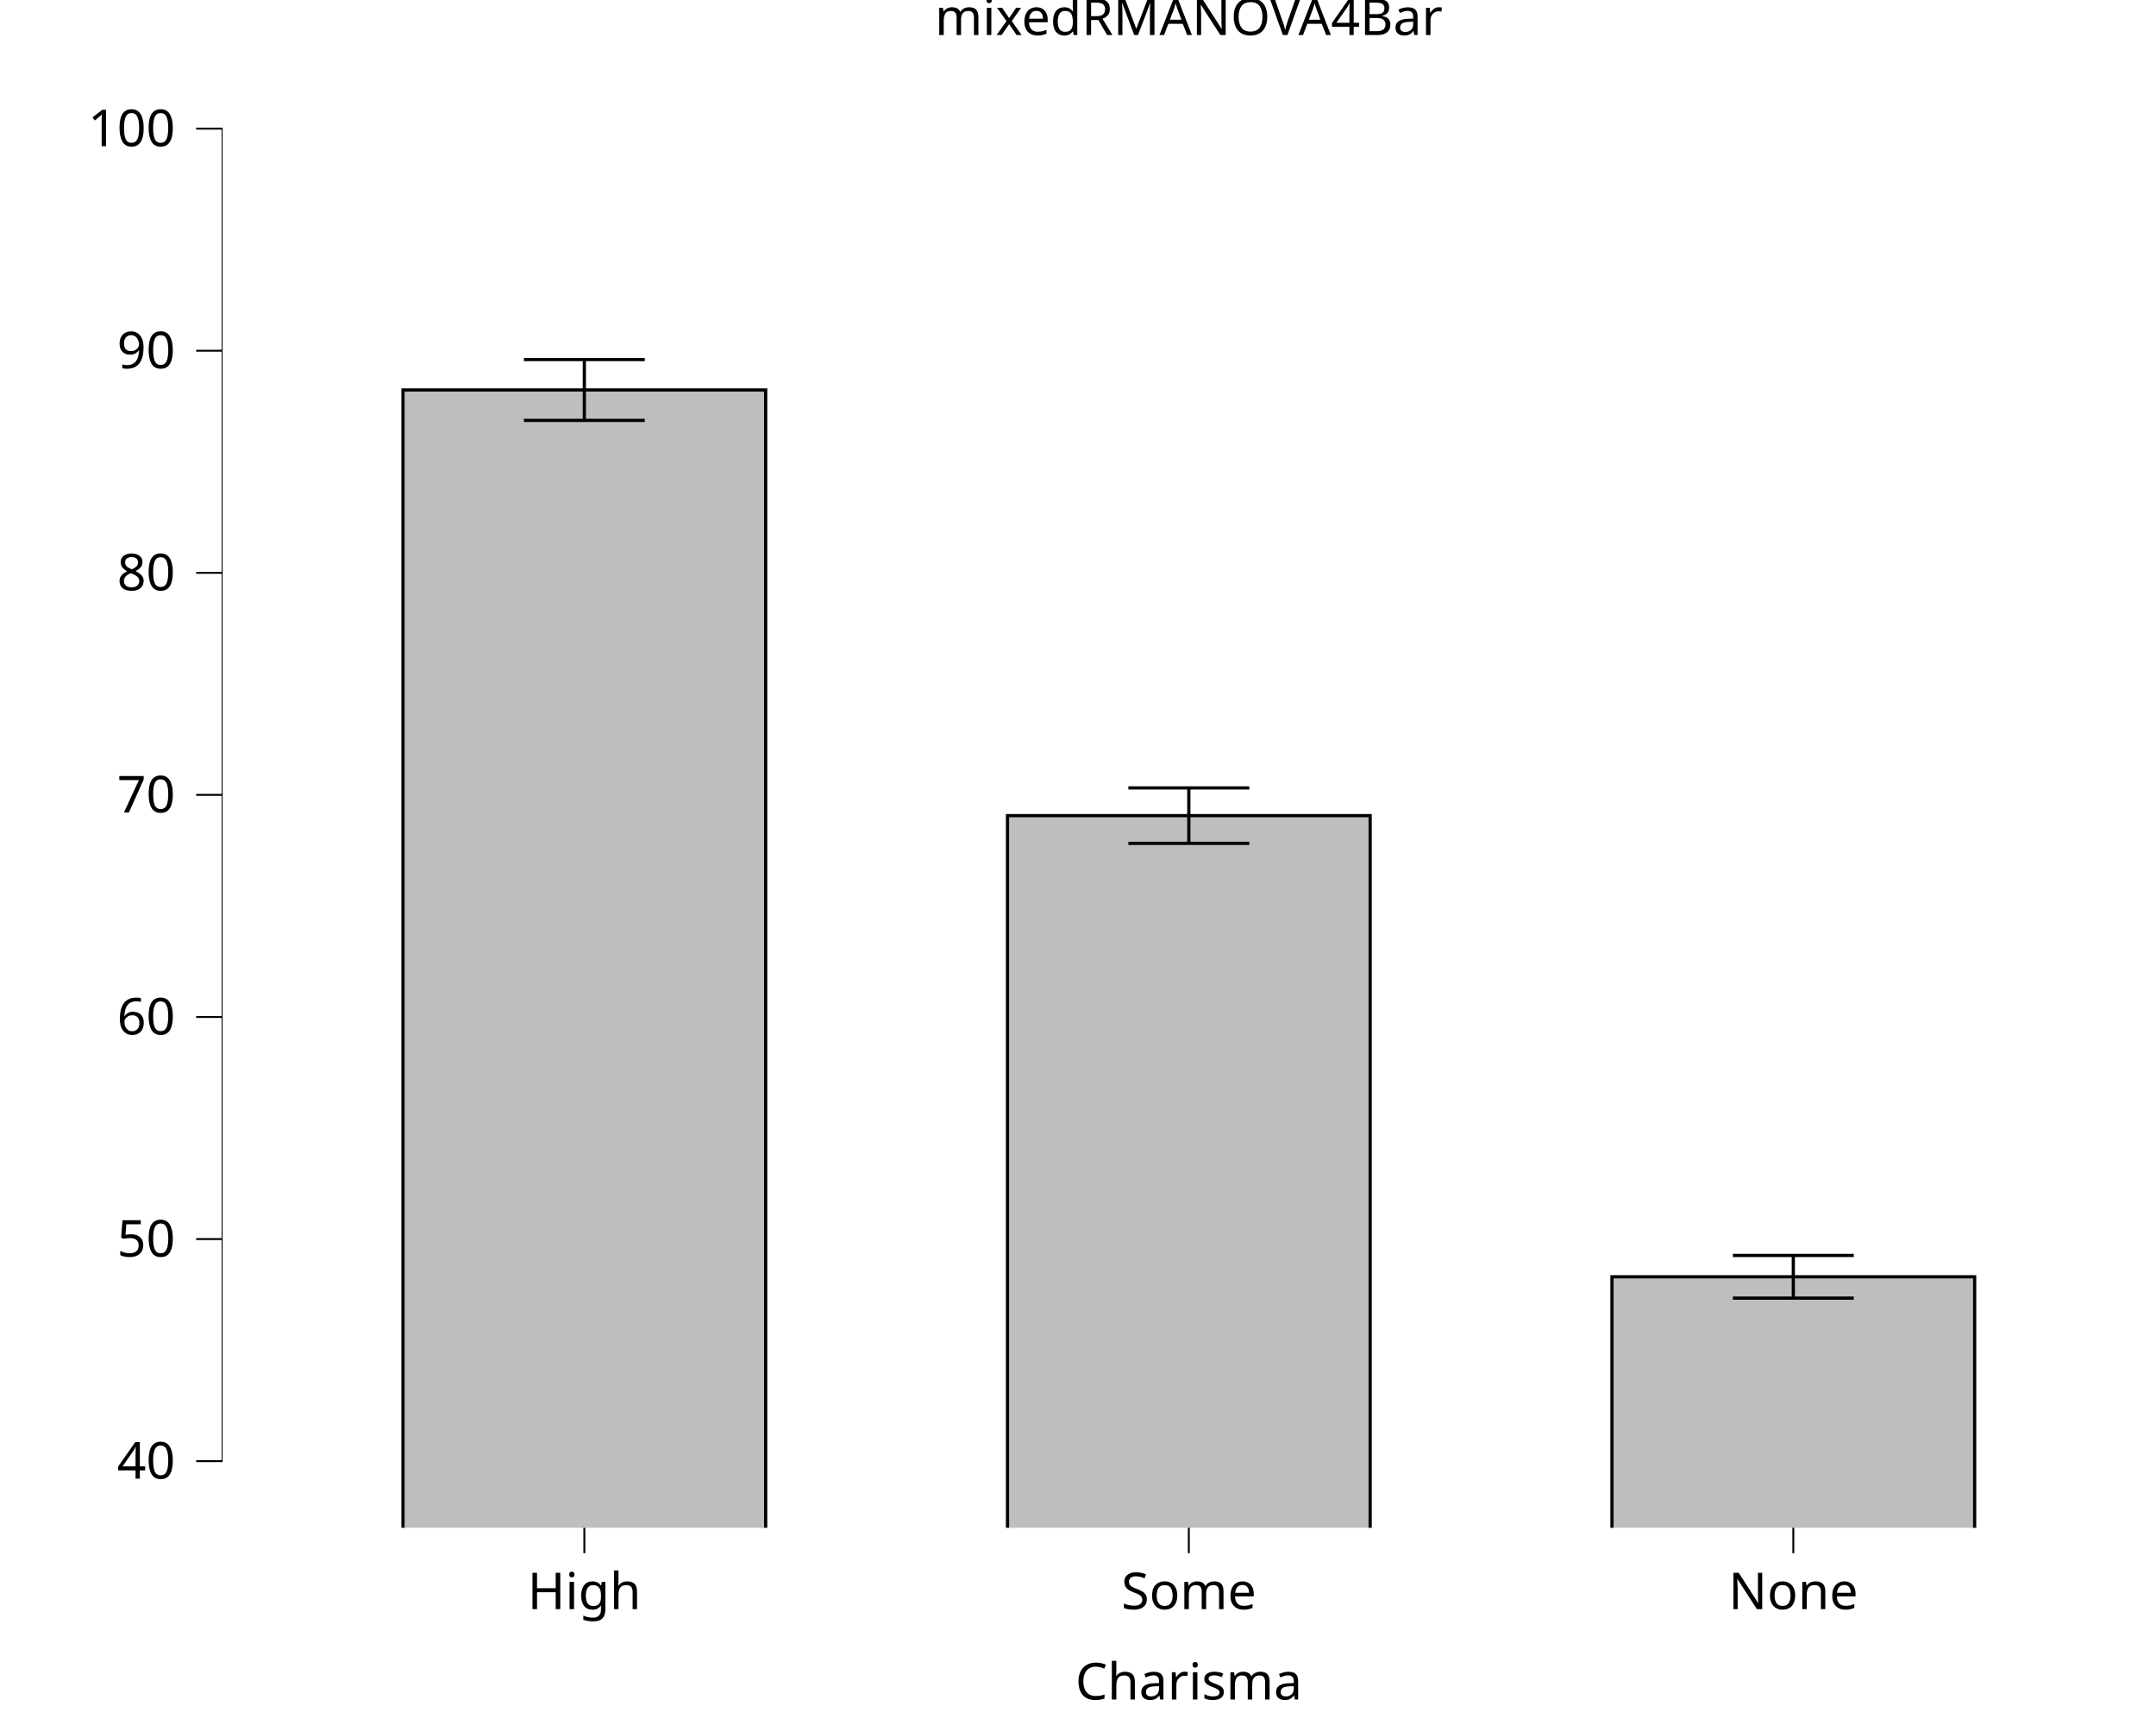
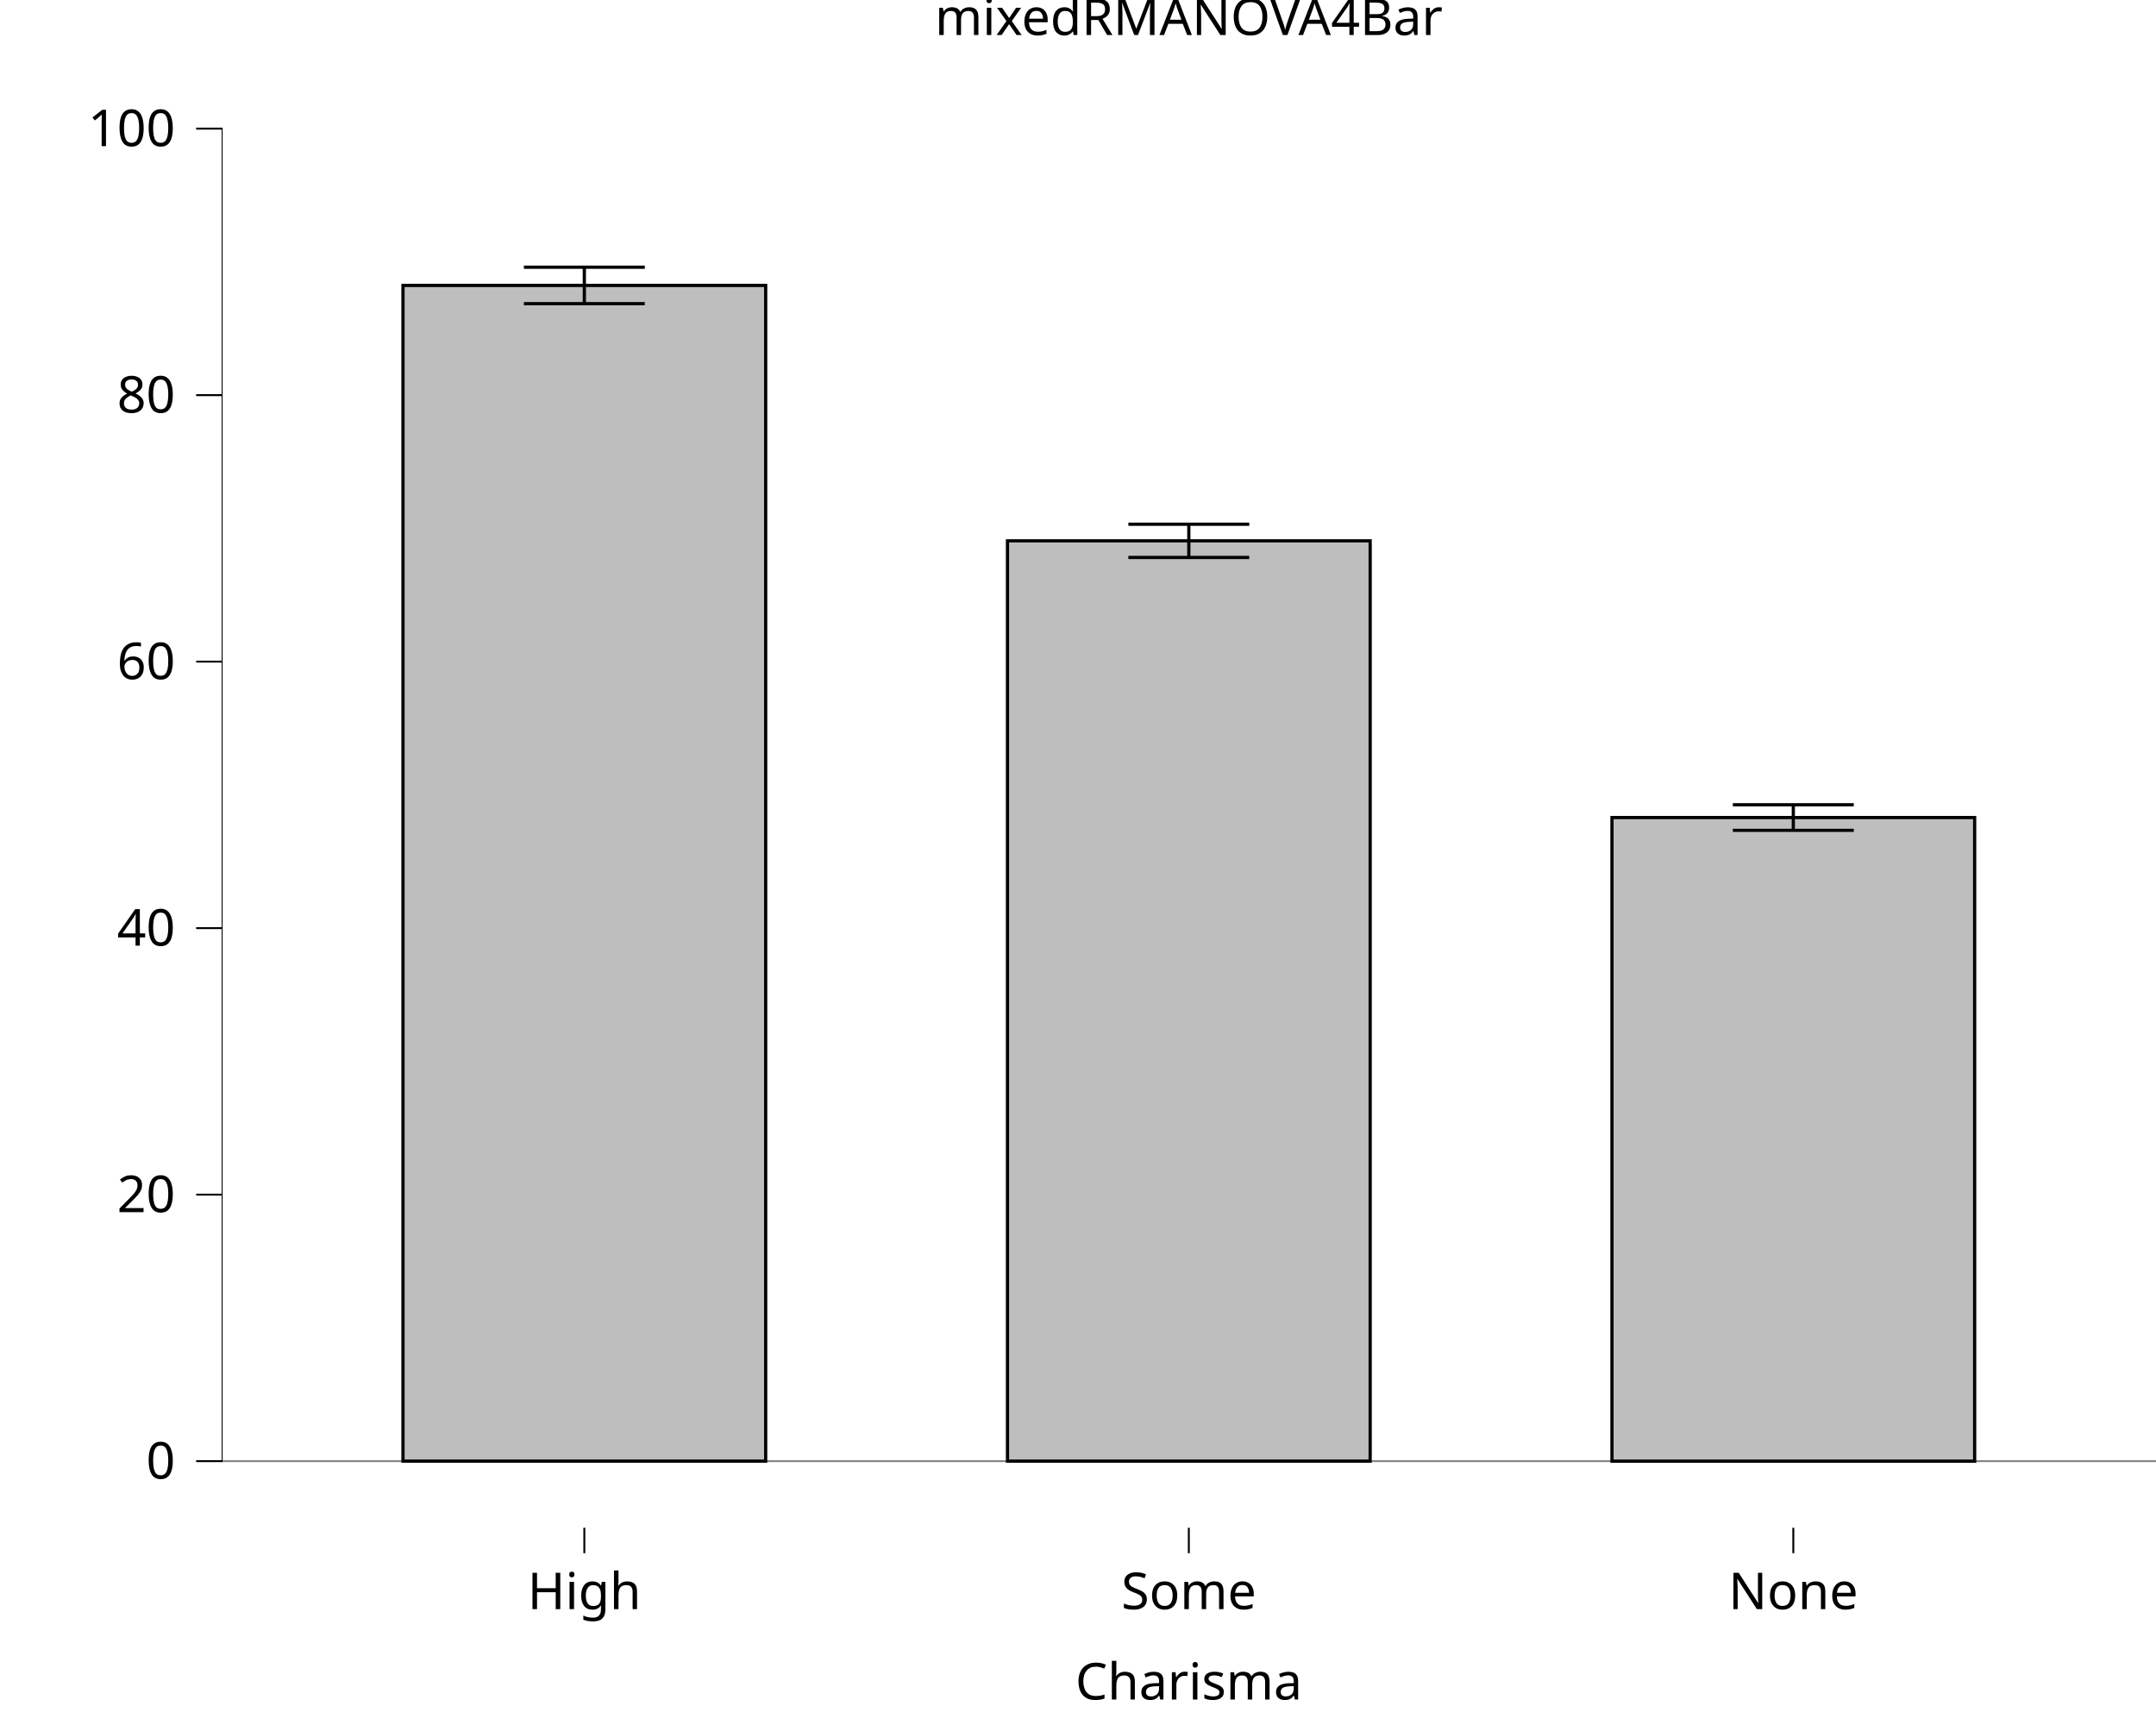
<svg xmlns="http://www.w3.org/2000/svg" class="svglite" data-engine-version="2.0" width="720.00pt" height="576.00pt" viewBox="0 0 720.00 576.00">
  <defs>
    <style type="text/css">
    .svglite line, .svglite polyline, .svglite polygon, .svglite path, .svglite rect, .svglite circle {
      fill: none;
      stroke: #000000;
      stroke-linecap: round;
      stroke-linejoin: round;
      stroke-miterlimit: 10.00;
    }
  </style>
  </defs>
  <rect width="100%" height="100%" style="stroke: none; fill: #FFFFFF;" />
  <defs>
    <clipPath id="cpMC4wMHw3MjAuMDB8MC4wMHw1NzYuMDA=">
      <rect x="0.00" y="0.00" width="720.00" height="576.00" />
    </clipPath>
  </defs>
  <g clip-path="url(#cpMC4wMHw3MjAuMDB8MC4wMHw1NzYuMDA=)">
    <rect x="0.00" y="0.00" width="720.00" height="576.00" style="stroke-width: 10.67; stroke: none;" />
  </g>
  <defs>
    <clipPath id="cpNzQuMDJ8NzIwLjAwfDIwLjcxfDUxMC4xNA==">
      <rect x="74.02" y="20.71" width="645.98" height="489.43" />
    </clipPath>
  </defs>
  <g clip-path="url(#cpNzQuMDJ8NzIwLjAwfDIwLjcxfDUxMC4xNA==)">
    <rect x="74.02" y="20.71" width="645.98" height="489.43" style="stroke-width: 10.67; stroke: none;" />
-     <line x1="74.02" y1="784.52" x2="720.00" y2="784.52" style="stroke-width: 1.07; stroke-linecap: butt;" />
-     <rect x="134.58" y="130.21" width="121.12" height="654.31" style="stroke-width: 1.07; stroke-linecap: square; stroke-linejoin: miter; fill: #BEBEBE;" />
-     <rect x="336.45" y="272.35" width="121.12" height="512.17" style="stroke-width: 1.07; stroke-linecap: square; stroke-linejoin: miter; fill: #BEBEBE;" />
-     <rect x="538.32" y="426.34" width="121.12" height="358.18" style="stroke-width: 1.07; stroke-linecap: square; stroke-linejoin: miter; fill: #BEBEBE;" />
-     <polyline points="174.95,120.06 215.33,120.06 " style="stroke-width: 1.07; stroke-linecap: butt;" />
-     <polyline points="195.14,120.06 195.14,140.37 " style="stroke-width: 1.07; stroke-linecap: butt;" />
-     <polyline points="174.95,140.37 215.33,140.37 " style="stroke-width: 1.07; stroke-linecap: butt;" />
-     <polyline points="578.69,419.22 619.07,419.22 " style="stroke-width: 1.07; stroke-linecap: butt;" />
-     <polyline points="598.88,419.22 598.88,433.46 " style="stroke-width: 1.07; stroke-linecap: butt;" />
-     <polyline points="578.69,433.46 619.07,433.46 " style="stroke-width: 1.07; stroke-linecap: butt;" />
-     <polyline points="376.82,263.09 417.20,263.09 " style="stroke-width: 1.07; stroke-linecap: butt;" />
-     <polyline points="397.01,263.09 397.01,281.60 " style="stroke-width: 1.07; stroke-linecap: butt;" />
-     <polyline points="376.82,281.60 417.20,281.60 " style="stroke-width: 1.07; stroke-linecap: butt;" />
+     <line x1="74.02" y1="487.89" x2="720.00" y2="487.89" style="stroke-width: 0.64; stroke: #858585; stroke-linecap: butt;" />
+     <rect x="134.58" y="95.31" width="121.12" height="392.58" style="stroke-width: 1.07; stroke-linecap: square; stroke-linejoin: miter; fill: #BEBEBE;" />
+     <rect x="336.45" y="180.59" width="121.12" height="307.30" style="stroke-width: 1.07; stroke-linecap: square; stroke-linejoin: miter; fill: #BEBEBE;" />
+     <rect x="538.32" y="272.99" width="121.12" height="214.91" style="stroke-width: 1.07; stroke-linecap: square; stroke-linejoin: miter; fill: #BEBEBE;" />
+     <polyline points="174.95,89.22 215.33,89.22 " style="stroke-width: 1.07; stroke-linecap: butt;" />
+     <polyline points="195.14,89.22 195.14,101.40 " style="stroke-width: 1.07; stroke-linecap: butt;" />
+     <polyline points="174.95,101.40 215.33,101.40 " style="stroke-width: 1.07; stroke-linecap: butt;" />
+     <polyline points="578.69,268.72 619.07,268.72 " style="stroke-width: 1.07; stroke-linecap: butt;" />
+     <polyline points="598.88,268.72 598.88,277.26 " style="stroke-width: 1.07; stroke-linecap: butt;" />
+     <polyline points="578.69,277.26 619.07,277.26 " style="stroke-width: 1.07; stroke-linecap: butt;" />
+     <polyline points="376.82,175.04 417.20,175.04 " style="stroke-width: 1.07; stroke-linecap: butt;" />
+     <polyline points="397.01,175.04 397.01,186.14 " style="stroke-width: 1.07; stroke-linecap: butt;" />
+     <polyline points="376.82,186.14 417.20,186.14 " style="stroke-width: 1.07; stroke-linecap: butt;" />
    <line x1="74.02" y1="488.21" x2="74.02" y2="42.64" style="stroke-width: 0.64; stroke-linecap: butt;" />
    <rect x="74.02" y="20.71" width="645.98" height="489.43" style="stroke-width: 0.00; stroke: none;" />
  </g>
  <g clip-path="url(#cpMC4wMHw3MjAuMDB8MC4wMHw1NzYuMDA=)">
    <polyline points="74.02,510.14 74.02,20.71 " style="stroke-width: 0.00; stroke: none; stroke-linecap: butt;" />
-     <text x="58.54" y="493.74" text-anchor="end" style="font-size: 17.00px; font-family: sans;" textLength="18.91px" lengthAdjust="spacingAndGlyphs">40</text>
-     <text x="58.54" y="419.59" text-anchor="end" style="font-size: 17.00px; font-family: sans;" textLength="18.91px" lengthAdjust="spacingAndGlyphs">50</text>
-     <text x="58.54" y="345.43" text-anchor="end" style="font-size: 17.00px; font-family: sans;" textLength="18.91px" lengthAdjust="spacingAndGlyphs">60</text>
-     <text x="58.54" y="271.27" text-anchor="end" style="font-size: 17.00px; font-family: sans;" textLength="18.91px" lengthAdjust="spacingAndGlyphs">70</text>
-     <text x="58.54" y="197.12" text-anchor="end" style="font-size: 17.00px; font-family: sans;" textLength="18.91px" lengthAdjust="spacingAndGlyphs">80</text>
-     <text x="58.54" y="122.96" text-anchor="end" style="font-size: 17.00px; font-family: sans;" textLength="18.91px" lengthAdjust="spacingAndGlyphs">90</text>
+     <text x="58.54" y="493.74" text-anchor="end" style="font-size: 17.00px; font-family: sans;" textLength="9.46px" lengthAdjust="spacingAndGlyphs">0</text>
+     <text x="58.54" y="404.75" text-anchor="end" style="font-size: 17.00px; font-family: sans;" textLength="18.91px" lengthAdjust="spacingAndGlyphs">20</text>
+     <text x="58.54" y="315.77" text-anchor="end" style="font-size: 17.00px; font-family: sans;" textLength="18.91px" lengthAdjust="spacingAndGlyphs">40</text>
+     <text x="58.54" y="226.78" text-anchor="end" style="font-size: 17.00px; font-family: sans;" textLength="18.91px" lengthAdjust="spacingAndGlyphs">60</text>
+     <text x="58.54" y="137.79" text-anchor="end" style="font-size: 17.00px; font-family: sans;" textLength="18.91px" lengthAdjust="spacingAndGlyphs">80</text>
    <text x="58.54" y="48.80" text-anchor="end" style="font-size: 17.00px; font-family: sans;" textLength="28.37px" lengthAdjust="spacingAndGlyphs">100</text>
    <polyline points="65.51,487.89 74.02,487.89 " style="stroke-width: 0.64; stroke-linecap: butt;" />
-     <polyline points="65.51,413.74 74.02,413.74 " style="stroke-width: 0.64; stroke-linecap: butt;" />
-     <polyline points="65.51,339.58 74.02,339.58 " style="stroke-width: 0.64; stroke-linecap: butt;" />
-     <polyline points="65.51,265.42 74.02,265.42 " style="stroke-width: 0.64; stroke-linecap: butt;" />
-     <polyline points="65.51,191.27 74.02,191.27 " style="stroke-width: 0.64; stroke-linecap: butt;" />
-     <polyline points="65.51,117.11 74.02,117.11 " style="stroke-width: 0.64; stroke-linecap: butt;" />
+     <polyline points="65.51,398.91 74.02,398.91 " style="stroke-width: 0.64; stroke-linecap: butt;" />
+     <polyline points="65.51,309.92 74.02,309.92 " style="stroke-width: 0.64; stroke-linecap: butt;" />
+     <polyline points="65.51,220.93 74.02,220.93 " style="stroke-width: 0.64; stroke-linecap: butt;" />
+     <polyline points="65.51,131.94 74.02,131.94 " style="stroke-width: 0.64; stroke-linecap: butt;" />
    <polyline points="65.51,42.95 74.02,42.95 " style="stroke-width: 0.64; stroke-linecap: butt;" />
    <polyline points="74.02,510.14 720.00,510.14 " style="stroke-width: 0.00; stroke: none; stroke-linecap: butt;" />
    <polyline points="195.14,518.64 195.14,510.14 " style="stroke-width: 0.64; stroke-linecap: butt;" />
    <polyline points="598.88,518.64 598.88,510.14 " style="stroke-width: 0.64; stroke-linecap: butt;" />
    <polyline points="397.01,518.64 397.01,510.14 " style="stroke-width: 0.64; stroke-linecap: butt;" />
    <text x="195.14" y="537.32" text-anchor="middle" style="font-size: 17.00px; font-family: sans;" textLength="34.97px" lengthAdjust="spacingAndGlyphs">High</text>
    <text x="598.88" y="537.32" text-anchor="middle" style="font-size: 17.00px; font-family: sans;" textLength="40.65px" lengthAdjust="spacingAndGlyphs">None</text>
    <text x="397.01" y="537.32" text-anchor="middle" style="font-size: 17.00px; font-family: sans;" textLength="44.42px" lengthAdjust="spacingAndGlyphs">Some</text>
    <text x="397.01" y="567.49" text-anchor="middle" style="font-size: 17.00px; font-family: sans;" textLength="72.76px" lengthAdjust="spacingAndGlyphs">Charisma</text>
    <text x="397.01" y="11.70" text-anchor="middle" style="font-size: 17.00px; font-family: sans;" textLength="167.26px" lengthAdjust="spacingAndGlyphs">mixedRMANOVA4Bar</text>
  </g>
</svg>
